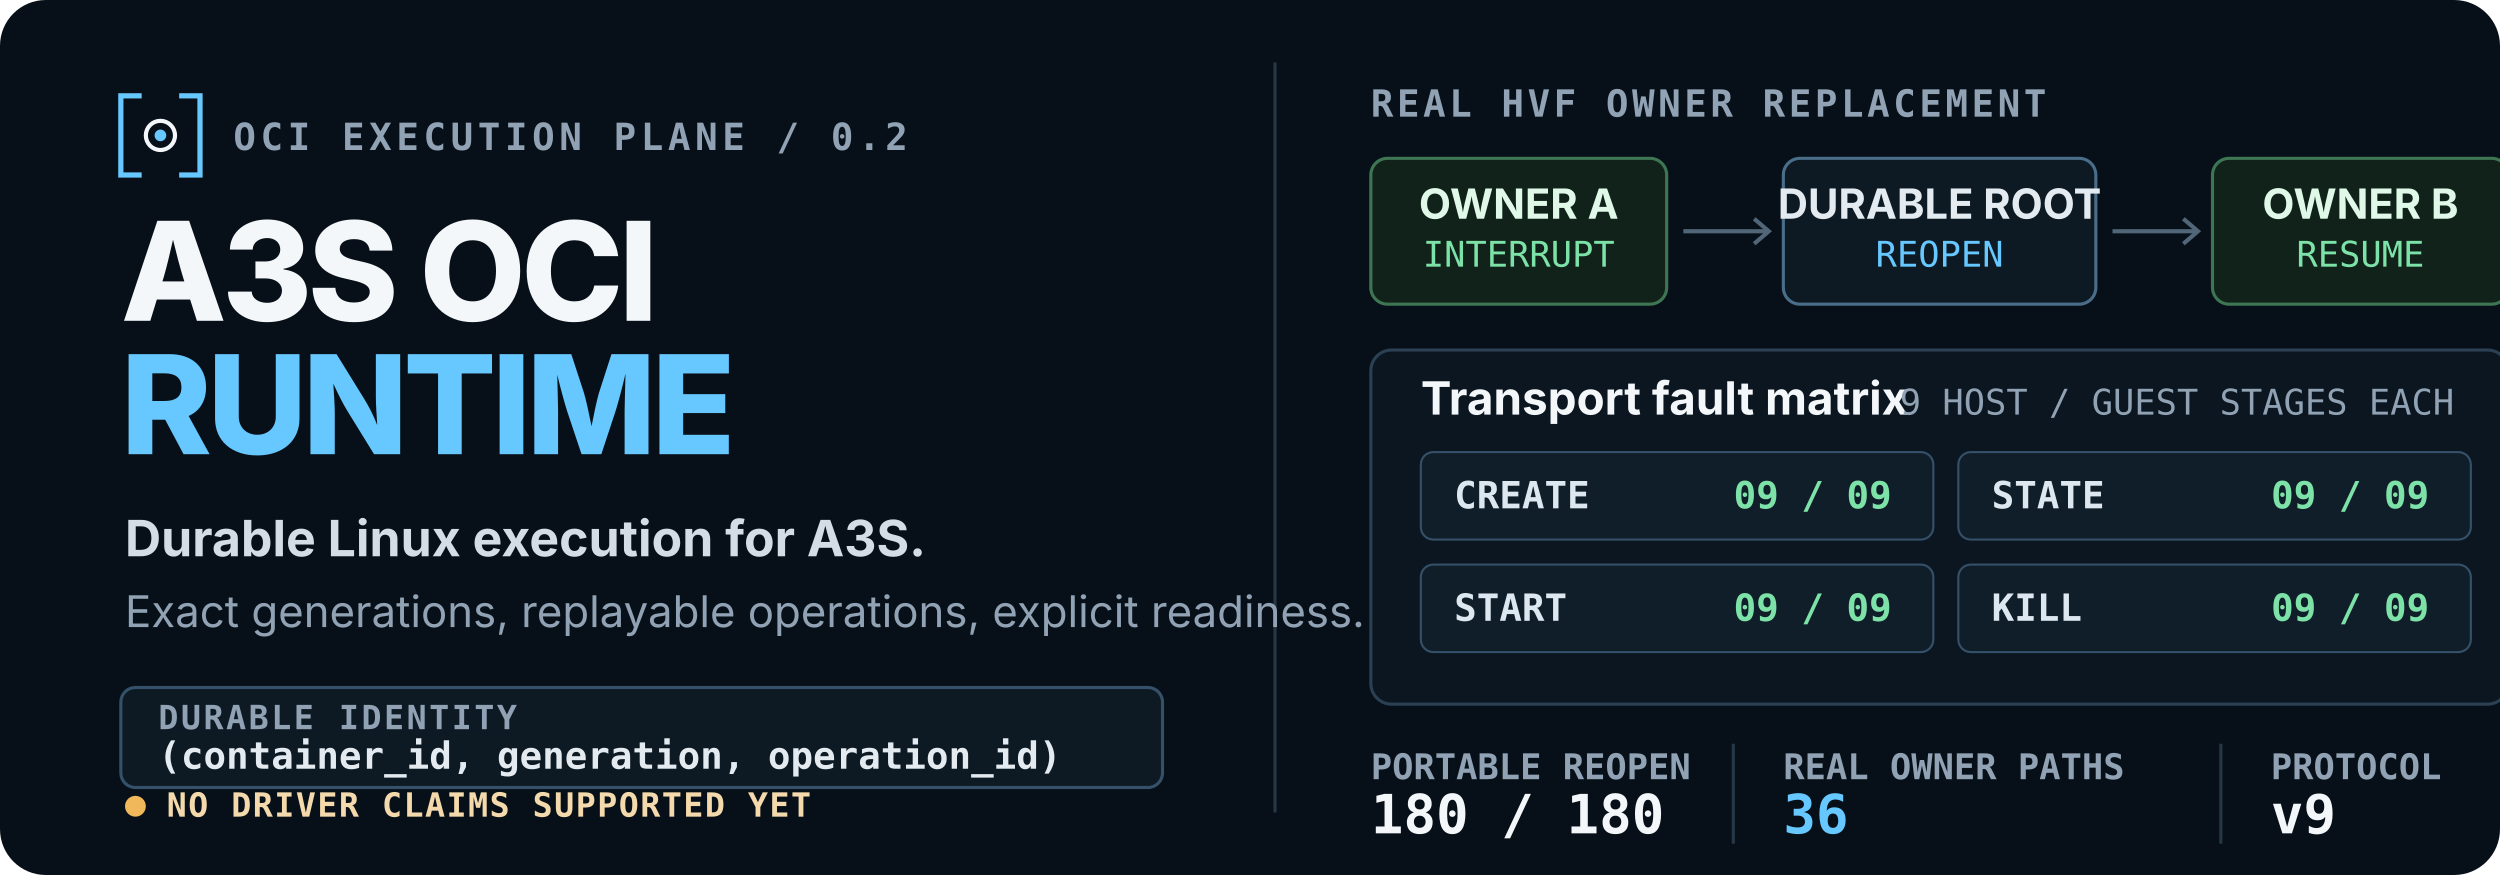
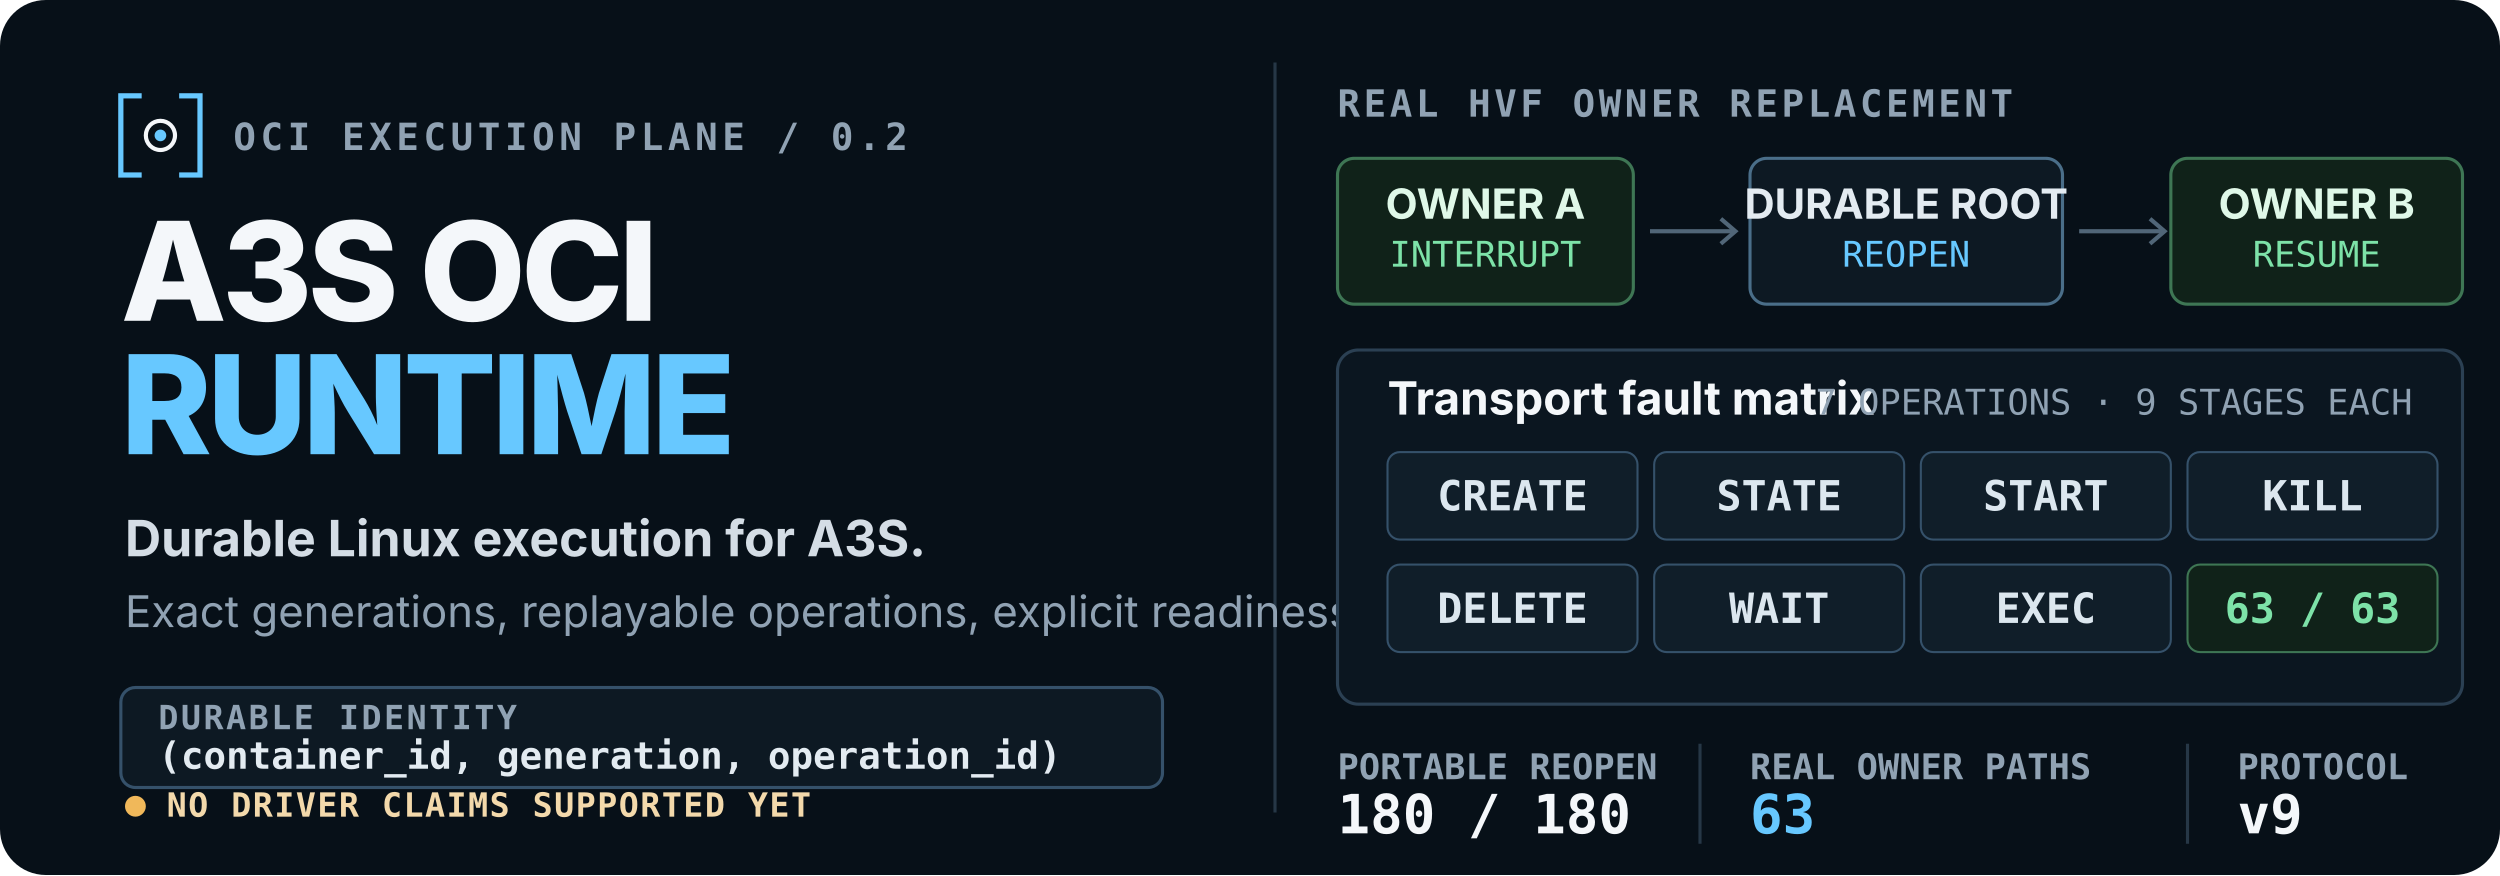
<svg xmlns="http://www.w3.org/2000/svg" width="1200" height="420" viewBox="0 0 1200 420" role="img" aria-labelledby="title desc">
  <rect width="1200" height="420" rx="22" fill="#071018" />
  <path d="M612 30V390" stroke="#263746" stroke-width="1.5" />
  <g id="identity" font-family="-apple-system, BlinkMacSystemFont, 'Segoe UI', PingFang SC, sans-serif">
    <g transform="translate(58 46)">
      <path d="M10 0H0v38h10M28 0h10v38H28" fill="none" stroke="#67c8ff" stroke-width="2.5" />
      <circle cx="19" cy="19" r="7" fill="none" stroke="#f4f7fa" stroke-width="2" />
      <circle cx="19" cy="19" r="2.8" fill="#67c8ff" />
    </g>
    <text x="112" y="72" fill="#90a2b3" font-family="ui-monospace, SFMono-Regular, Menlo, monospace" font-size="18" font-weight="700" letter-spacing="2.2">OCI EXECUTION PLANE / 0.2</text>
    <text x="58" y="154" fill="#f4f7fa" font-size="66" font-weight="760" letter-spacing="-2.2">A3S OCI</text>
    <text x="58" y="218" fill="#67c8ff" font-size="66" font-weight="760" letter-spacing="-2.2">RUNTIME</text>
    <text x="60" y="267" fill="#d4dde5" font-size="24" font-weight="650">Durable Linux execution for A3S.</text>
    <text x="60" y="301" fill="#90a2b3" font-size="21">Exact generations, replayable operations, explicit readiness.</text>
    <g transform="translate(58 330)" font-family="ui-monospace, SFMono-Regular, Menlo, monospace">
      <rect width="500" height="48" rx="7" fill="#0d1923" stroke="#35516a" stroke-width="1.5" />
      <text x="18" y="20" fill="#90a2b3" font-size="16" font-weight="700" letter-spacing="1.2">DURABLE IDENTITY</text>
      <text x="18" y="39" fill="#e3ebf1" font-size="18" font-weight="700">(container_id, generation, operation_id)</text>
    </g>
    <g transform="translate(58 392)" font-family="ui-monospace, SFMono-Regular, Menlo, monospace" font-size="16" font-weight="700" letter-spacing="0.7">
      <circle cx="7" cy="-5" r="5" fill="#f0b85a" />
      <text x="22" y="0" fill="#f3d9ab">NO DRIVER CLAIMS SUPPORTED YET</text>
    </g>
  </g>
  <g id="owner-replacement-proof" font-family="-apple-system, BlinkMacSystemFont, 'Segoe UI', PingFang SC, sans-serif">
-     <text x="658" y="56" fill="#90a2b3" font-family="ui-monospace, SFMono-Regular, Menlo, monospace" font-size="18" font-weight="700" letter-spacing="1.7">REAL HVF OWNER REPLACEMENT</text>
-     <g id="handoff" transform="translate(658 76)">
+     <text x="642" y="56" fill="#90a2b3" font-family="ui-monospace, SFMono-Regular, Menlo, monospace" font-size="18" font-weight="700" letter-spacing="1.7">REAL HVF OWNER REPLACEMENT</text>
+     <g id="handoff" transform="translate(642 76)">
      <rect width="142" height="70" rx="8" fill="#102219" stroke="#3e7654" stroke-width="1.5" />
      <text x="71" y="29" text-anchor="middle" fill="#dff8e8" font-size="20" font-weight="720">OWNER A</text>
      <text x="71" y="52" text-anchor="middle" fill="#7de2a8" font-family="ui-monospace, SFMono-Regular, Menlo, monospace" font-size="17">INTERRUPT</text>
      <path d="M150 35h40" stroke="#516678" stroke-width="2" />
      <path d="m184 29 7 6-7 6" fill="none" stroke="#516678" stroke-width="2" />
      <rect x="198" width="150" height="70" rx="8" fill="#0d1923" stroke="#4a6e89" stroke-width="1.5" />
      <text x="273" y="29" text-anchor="middle" fill="#e3ebf1" font-size="20" font-weight="720">DURABLE ROOT</text>
      <text x="273" y="52" text-anchor="middle" fill="#67c8ff" font-family="ui-monospace, SFMono-Regular, Menlo, monospace" font-size="17">REOPEN</text>
      <path d="M356 35h40" stroke="#516678" stroke-width="2" />
      <path d="m390 29 7 6-7 6" fill="none" stroke="#516678" stroke-width="2" />
-       <rect x="404" width="142" height="70" rx="8" fill="#102219" stroke="#3e7654" stroke-width="1.5" />
-       <text x="475" y="29" text-anchor="middle" fill="#dff8e8" font-size="20" font-weight="720">OWNER B</text>
-       <text x="475" y="52" text-anchor="middle" fill="#7de2a8" font-family="ui-monospace, SFMono-Regular, Menlo, monospace" font-size="17">RESUME</text>
+       <rect x="400" width="140" height="70" rx="8" fill="#102219" stroke="#3e7654" stroke-width="1.5" />
+       <text x="470" y="29" text-anchor="middle" fill="#dff8e8" font-size="20" font-weight="720">OWNER B</text>
+       <text x="470" y="52" text-anchor="middle" fill="#7de2a8" font-family="ui-monospace, SFMono-Regular, Menlo, monospace" font-size="17">RESUME</text>
    </g>
-     <rect x="658" y="168" width="546" height="170" rx="10" fill="#0b1620" stroke="#2b4053" stroke-width="1.5" />
-     <text x="682" y="199" fill="#f4f7fa" font-size="22" font-weight="720">Transport fault matrix</text>
-     <text x="1178" y="199" text-anchor="end" fill="#90a2b3" font-family="ui-monospace, SFMono-Regular, Menlo, monospace" font-size="17">9 HOST / GUEST STAGES EACH</text>
-     <g transform="translate(682 217)" font-family="ui-monospace, SFMono-Regular, Menlo, monospace" font-size="18" font-weight="700">
+     <rect x="642" y="168" width="540" height="170" rx="10" fill="#0b1620" stroke="#2b4053" stroke-width="1.5" />
+     <text x="666" y="199" fill="#f4f7fa" font-size="22" font-weight="720">Transport fault matrix</text>
+     <text x="1158" y="199" text-anchor="end" fill="#90a2b3" font-family="ui-monospace, SFMono-Regular, Menlo, monospace" font-size="17">7 OPERATIONS · 9 STAGES EACH</text>
+     <g transform="translate(666 217)" font-family="ui-monospace, SFMono-Regular, Menlo, monospace" font-size="20" font-weight="700">
      <g>
-         <rect width="246" height="42" rx="6" fill="#101e29" stroke="#35516a" />
-         <text x="16" y="27" fill="#dce7ef">CREATE</text>
-         <text x="226" y="27" text-anchor="end" fill="#7de2a8">09 / 09</text>
+         <rect width="120" height="42" rx="6" fill="#101e29" stroke="#35516a" />
+         <text x="60" y="28" text-anchor="middle" fill="#dce7ef">CREATE</text>
      </g>
-       <g transform="translate(258)">
-         <rect width="246" height="42" rx="6" fill="#101e29" stroke="#35516a" />
-         <text x="16" y="27" fill="#dce7ef">STATE</text>
-         <text x="226" y="27" text-anchor="end" fill="#7de2a8">09 / 09</text>
+       <g transform="translate(128)">
+         <rect width="120" height="42" rx="6" fill="#101e29" stroke="#35516a" />
+         <text x="60" y="28" text-anchor="middle" fill="#dce7ef">STATE</text>
+       </g>
+       <g transform="translate(256)">
+         <rect width="120" height="42" rx="6" fill="#101e29" stroke="#35516a" />
+         <text x="60" y="28" text-anchor="middle" fill="#dce7ef">START</text>
+       </g>
+       <g transform="translate(384)">
+         <rect width="120" height="42" rx="6" fill="#101e29" stroke="#35516a" />
+         <text x="60" y="28" text-anchor="middle" fill="#dce7ef">KILL</text>
      </g>
      <g transform="translate(0 54)">
-         <rect width="246" height="42" rx="6" fill="#101e29" stroke="#35516a" />
-         <text x="16" y="27" fill="#dce7ef">START</text>
-         <text x="226" y="27" text-anchor="end" fill="#7de2a8">09 / 09</text>
+         <rect width="120" height="42" rx="6" fill="#101e29" stroke="#35516a" />
+         <text x="60" y="28" text-anchor="middle" fill="#dce7ef">DELETE</text>
      </g>
-       <g transform="translate(258 54)">
-         <rect width="246" height="42" rx="6" fill="#101e29" stroke="#35516a" />
-         <text x="16" y="27" fill="#dce7ef">KILL</text>
-         <text x="226" y="27" text-anchor="end" fill="#7de2a8">09 / 09</text>
+       <g transform="translate(128 54)">
+         <rect width="120" height="42" rx="6" fill="#101e29" stroke="#35516a" />
+         <text x="60" y="28" text-anchor="middle" fill="#dce7ef">WAIT</text>
+       </g>
+       <g transform="translate(256 54)">
+         <rect width="120" height="42" rx="6" fill="#101e29" stroke="#35516a" />
+         <text x="60" y="28" text-anchor="middle" fill="#dce7ef">EXEC</text>
+       </g>
+       <g transform="translate(384 54)">
+         <rect width="120" height="42" rx="6" fill="#102219" stroke="#3e7654" />
+         <text x="60" y="28" text-anchor="middle" fill="#7de2a8">63 / 63</text>
      </g>
    </g>
-     <g transform="translate(658 354)" font-family="ui-monospace, SFMono-Regular, Menlo, monospace">
+     <g transform="translate(642 354)" font-family="ui-monospace, SFMono-Regular, Menlo, monospace">
      <text x="0" y="20" fill="#90a2b3" font-size="17" font-weight="700">PORTABLE REOPEN</text>
      <text x="0" y="46" fill="#f4f7fa" font-size="26" font-weight="760">180 / 180</text>
      <path d="M174 3v48" stroke="#263746" stroke-width="1.5" />
      <text x="198" y="20" fill="#90a2b3" font-size="17" font-weight="700">REAL OWNER PATHS</text>
-       <text x="198" y="46" fill="#67c8ff" font-size="26" font-weight="760">36</text>
+       <text x="198" y="46" fill="#67c8ff" font-size="26" font-weight="760">63</text>
      <path d="M408 3v48" stroke="#263746" stroke-width="1.5" />
      <text x="432" y="20" fill="#90a2b3" font-size="17" font-weight="700">PROTOCOL</text>
      <text x="432" y="46" fill="#f4f7fa" font-size="26" font-weight="760">v9</text>
    </g>
  </g>
</svg>
